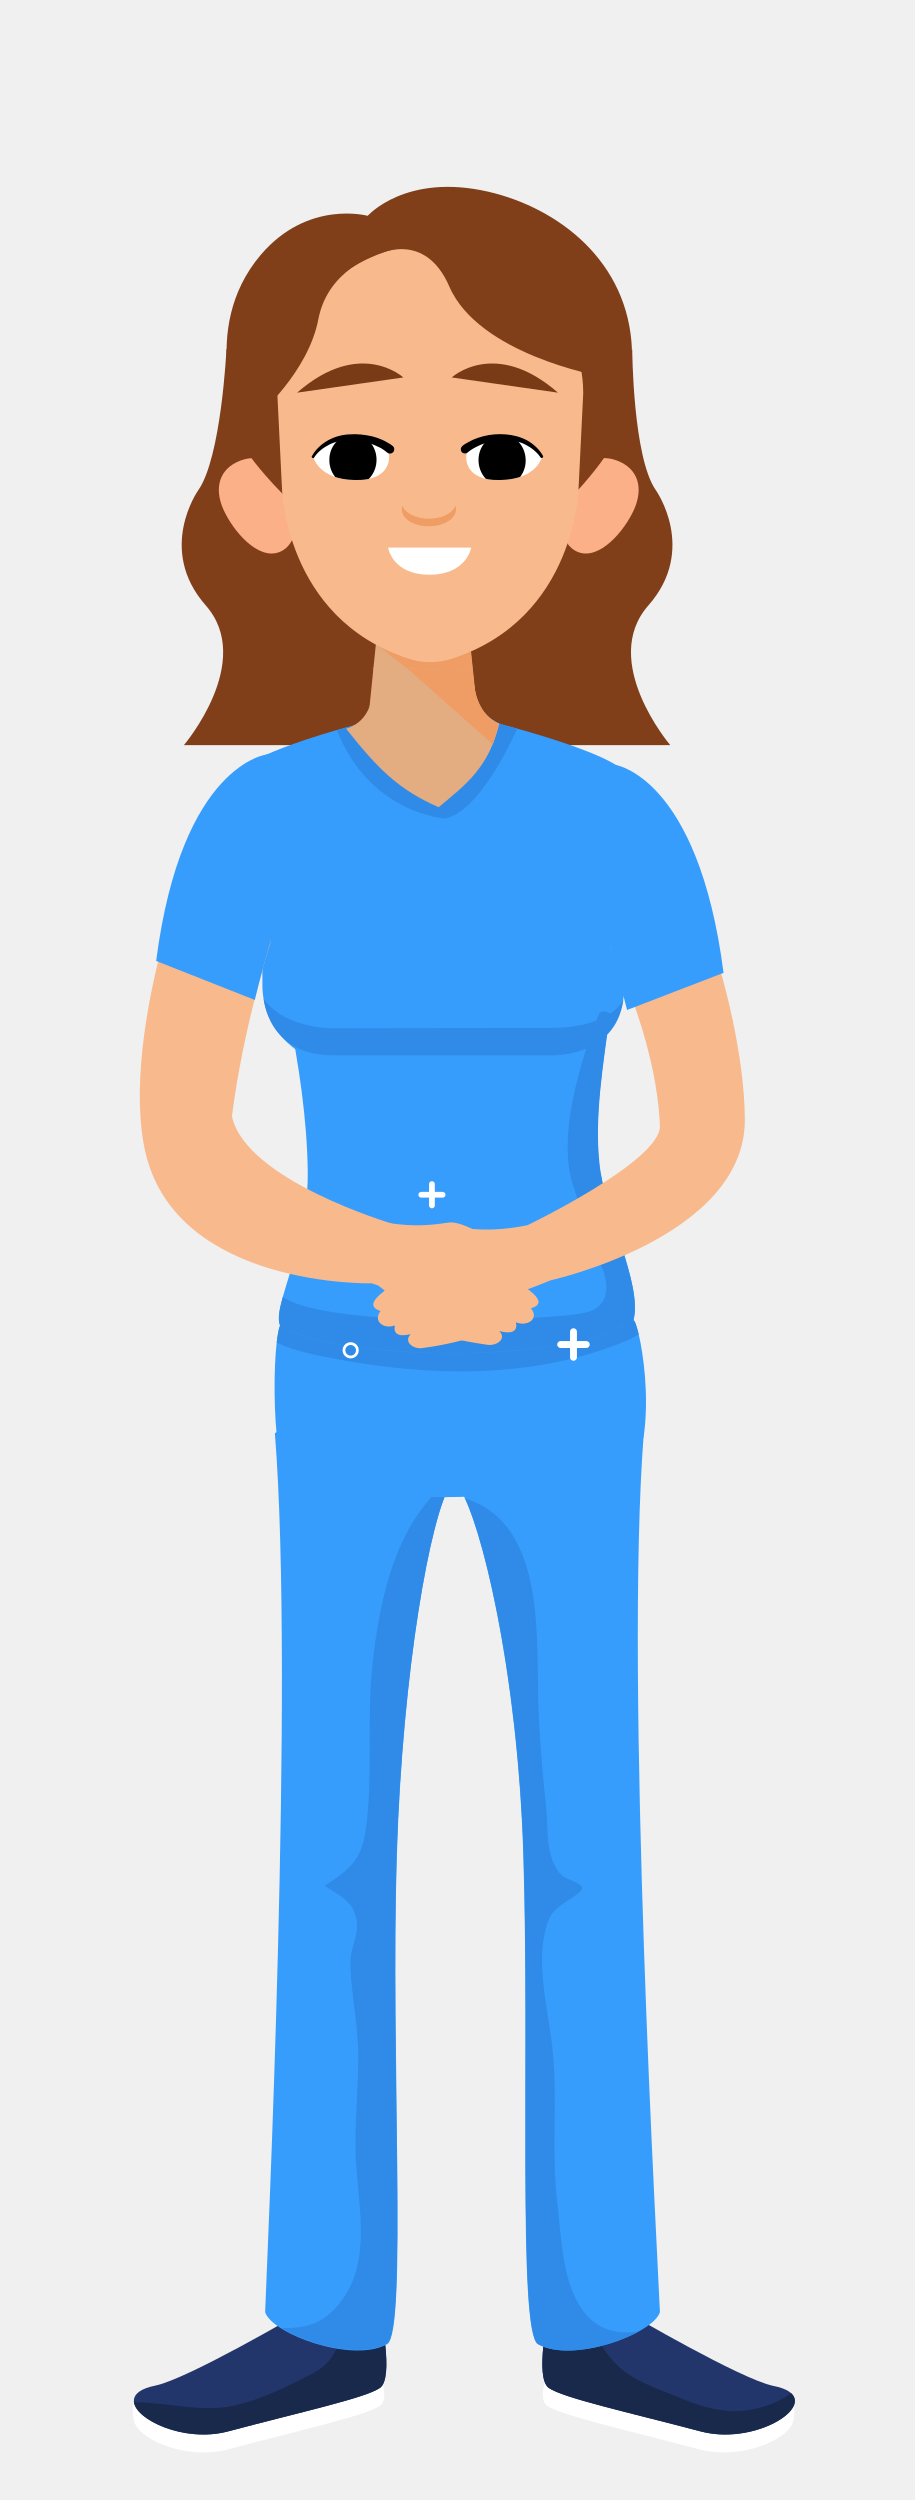
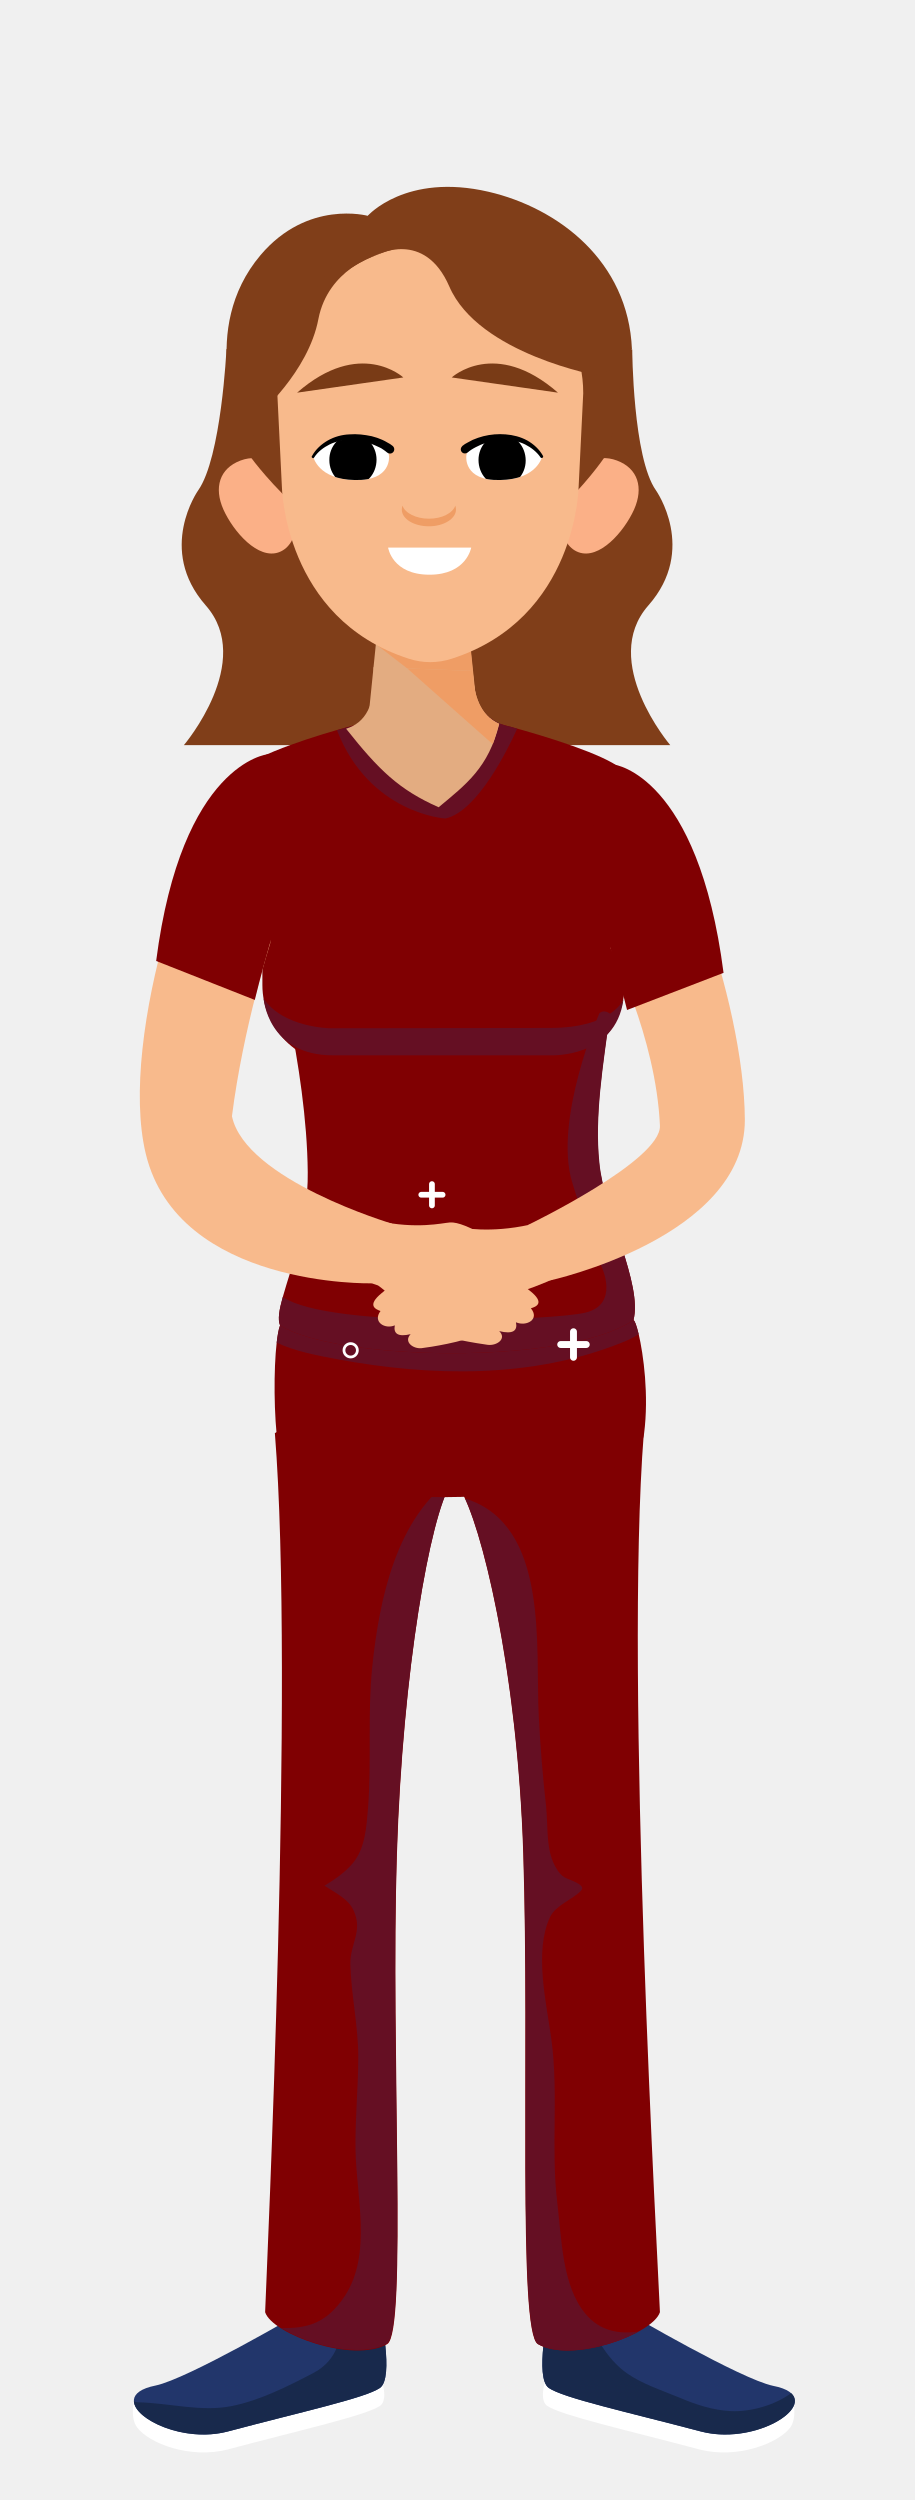
<svg xmlns="http://www.w3.org/2000/svg" xmlns:xlink="http://www.w3.org/1999/xlink" version="1.1" id="Layer_1" x="0px" y="0px" viewBox="0 0 300.5 821.3" style="enable-background:new 0 0 300.5 821.3;" xml:space="preserve">
  <style type="text/css">
	.st0{fill:#FFFFFF;}
	.st1{fill:#22366B;}
	.st2{fill:#18294C;}
- 	.st3{fill:#369DFD;}
- 	.st4{fill:#2F8BE7;}
+ 	.st3{fill:#800002;}
+ 	.st4{fill:#650F23;}
	.st5{fill:#803E19;}
	.st6{fill:#FBB087;}
	.st7{fill:none;}
	.st8{fill:#E3AC81;}
	.st9{fill:#EF9D65;}
	.st10{fill:#F8BA8C;}
	.st11{clip-path:url(#SVGID_2_);}
	.st12{clip-path:url(#SVGID_4_);}
	.st13{fill:#793B16;}
	.st14{fill:none;stroke:#FFFFFF;stroke-width:2.27;stroke-linecap:round;stroke-linejoin:round;}
	.st15{fill:none;stroke:#FFFFFF;stroke-width:1.89;stroke-linecap:round;stroke-linejoin:round;}
	.st16{fill:none;stroke:#FFFFFF;stroke-width:0.91;stroke-linecap:round;stroke-linejoin:round;}
</style>
  <g id="BACKGROUND">
</g>
  <g id="OBJECT">
    <path class="st0" d="M74.8,804.7c24.4-6.5,45.1-11.1,50-14.3c3.3-2.2-0.1-10.7-0.1-10.7L98.4,766L44,788.8c0,0-1.3,5.4,1,8.6   C48.9,802.7,62.5,807.9,74.8,804.7z" />
    <path class="st0" d="M229.8,804.7c-24.4-6.5-45.1-11.1-50-14.3c-3.3-2.2,0.1-10.7,0.1-10.7l26.3-13.7l54.4,22.9c0,0,1.3,5.4-1,8.6   C255.7,802.7,242.1,807.9,229.8,804.7z" />
    <path class="st1" d="M230.3,798.8c-24.4-6.5-45.2-11-50-14.3s0-24.9,0-24.9l26.4,0.5c0,0,36.7,21.5,47.3,23.7   C273.1,787.5,250,803.9,230.3,798.8z" />
    <path class="st2" d="M259.9,786.2c-5.4,4-13.4,6.2-19.8,5.9c-5.9-0.3-11.4-2.1-16.8-4.4c-5.6-2.3-12.3-4.5-17.3-8   c-7.2-5.1-10.4-12.9-15.2-19.9l-10.5-0.2c0,0-4.8,21.5,0,24.9c4.8,3.3,25.6,7.9,50,14.3C247,803.2,266.2,792,259.9,786.2z" />
    <path class="st3" d="M151.2,489.4c6.7,10.5,18.8,58.9,20.7,119.6c2.1,65.5-1.9,157.2,4.8,161.1c11.3,6.4,37.8-3.3,40.1-10.5   c-0.5-13.9-11.7-207.7-5.3-288.7C174.1,449.1,136,465.4,151.2,489.4z" />
    <path class="st4" d="M192.4,760.2c-7.8-9.2-7.9-25-9.3-36.4c-2.2-18.1,0.5-35.9-2-54.1c-1.6-11.8-5.7-28.6-0.4-39.9   c1.9-4,7.4-5.7,10.2-8.7c1.9-2-4.3-3.6-5.5-4.4c-1.7-1-2.9-3.2-3.7-5c-2.3-5.4-1.7-12.5-2.3-18.3c-1.1-9.8-1.9-19.7-2.4-29.5   c-1.2-22.8,3.6-63-24.2-71.6c6.9,14.8,17.4,60.5,19.2,116.7c2.1,65.5-1.9,157.2,4.8,161.1c8,4.6,23.7,1,32.9-4.1   C203.3,766.8,197.2,765.9,192.4,760.2z" />
    <path class="st1" d="M74.8,798.8c24.4-6.5,45.2-11,50-14.3s0-24.9,0-24.9L98.4,760c0,0-36.7,21.5-47.3,23.7   C32,787.5,55.2,803.9,74.8,798.8z" />
    <path class="st2" d="M124.8,759.6l-14,0.3c2.4,7.1,0.2,15.5-7.9,19.7c-8.2,4.3-17.6,9-26.6,10.8c-10.1,2.1-20.8-1-31-1.2   c-0.5,0-0.9-0.1-1.3-0.3c0.2,5.9,16.4,13.7,30.8,9.9c24.4-6.5,45.2-11,50-14.3C129.6,781.1,124.8,759.6,124.8,759.6z" />
    <path class="st3" d="M148.1,487.5c-6.7,10.5-15.8,60.8-17.7,121.5c-2.1,65.5,3.5,157.2-3.2,161.1c-11.3,6.4-37.8-3.3-40.1-10.5   c0.5-14.3,9.7-207.4,3.2-288.8C127.8,449,163.3,463.6,148.1,487.5z" />
    <path class="st4" d="M148.1,487.5c0.5-0.8,0.9-1.5,1.3-2.3c-19.2,13-24.8,40.2-27.1,62.3c-1.6,15.6-0.2,31-1.4,46.5   c-0.5,6.1-0.9,13.2-5,18.1c-2.6,3.1-5.9,5.3-9.3,7.4c3.5,2.3,7.8,4.3,9.5,8c3.3,7-1.2,11-1,18c0.3,10.1,2.6,20.1,2.6,30.3   c0,10.3-1.1,20.5-0.9,30.8c0.3,15.1,5.4,33.8-3.4,47.5c-6,9.2-12.5,10.9-21,10.7c8.9,5.6,26.2,10,34.7,5.1   c6.7-3.8,1.1-95.6,3.2-161.1C132.3,548.3,141.4,498.1,148.1,487.5z" />
    <path class="st3" d="M211.6,470.9c-3.2,26.1-117,27.9-120.2,4.9c-1.5-10.9-1.5-26-0.5-34.8c0.3-2.4,0.6-4.3,1.1-5.6   c2-6,112.9-18.2,116.1-1.7c0.4,0,1,1.7,1.7,4.5C211.4,445,213.2,458.4,211.6,470.9z" />
    <path class="st4" d="M209.8,438.3c-1.7,1.2-3.6,2-5.6,2.8c-29.4,11.8-62.5,11.2-93.6,5.4c-6.3-1.2-13.5-2.5-19.7-5.4   c0.3-2.4,0.6-4.3,1.1-5.6c2-6,112.9-18.2,116.1-1.7C208.5,433.7,209.1,435.4,209.8,438.3z" />
    <g>
      <path class="st5" d="M74.4,114.7c0,0-1.7,35.7-9.3,46.4c0,0-13.7,19.4,2.5,37.8s-7.2,45.9-7.2,45.9H139V110.1L74.4,114.7z" />
      <path class="st5" d="M207.7,114.8c0,0,0.2,35.6,7.8,46.3c0,0,13.7,19.4-2.5,37.8s7.2,45.9,7.2,45.9h-78.5V110.1L207.7,114.8z" />
      <path class="st5" d="M203.4,125.9c0,34.8-28.2,62.9-62.9,62.9s-62.9-28.2-62.9-62.9c0-34.8,28.2-57.6,62.9-57.6    S203.4,91.1,203.4,125.9z" />
      <g>
        <g>
          <g>
            <path class="st6" d="M95.6,159.9c3.2,7.2,3,18.9-3.9,21.5s-15-6.7-18.3-14c-3.2-7.2-1.3-13.5,5.6-16.1       C85.9,148.7,92.4,152.6,95.6,159.9z" />
          </g>
        </g>
        <line class="st7" x1="81.1" y1="160" x2="92.6" y2="169.1" />
      </g>
      <g>
        <g>
          <g>
            <path class="st6" d="M186.1,159.9c-3.2,7.2-3,18.9,3.9,21.5s15-6.7,18.3-14c3.2-7.2,1.3-13.5-5.6-16.1       C195.8,148.7,189.3,152.6,186.1,159.9z" />
          </g>
        </g>
        <line class="st7" x1="201.8" y1="160" x2="190.3" y2="169.1" />
      </g>
      <path class="st5" d="M198.4,150.5c0,0-25.1,37-57,37s-58.8-37-58.8-37c0-30.6,26.9-74,58.8-74S198.4,119.8,198.4,150.5z" />
      <g>
        <polygon class="st8" points="124.7,199.6 117.4,271.5 160.5,271.5 153.1,198.9    " />
        <polygon class="st9" points="123.7,211.8 157.2,237.7 153.6,202.9    " />
      </g>
      <g>
        <g>
          <path id="XMLID_12_" class="st10" d="M141.4,80.3L141.4,80.3c-26.7,0-50.3,23.4-50.3,48.9l1.5,30.6c0,0,0.6,43.4,41.7,56.6      c4.6,1.5,9.5,1.5,14.1,0c41.2-13.2,41.7-56.6,41.7-56.6l1.5-30.6C191.7,103.7,168.1,80.3,141.4,80.3z" />
        </g>
      </g>
      <g>
        <g>
          <g>
            <g>
              <path id="XMLID_11_" class="st0" d="M153.2,149.8c0,0,0.1-6.5,12.5-5.6c11.1,0.8,12.4,5.8,12.4,5.8s-1.6,7.5-13.8,7.7        C152.1,158,153.2,149.8,153.2,149.8z" />
            </g>
            <g>
              <g>
                <g>
-                   <defs>
-                     <path id="SVGID_1_" d="M153.2,149.8c0,0,0.1-6.5,12.5-5.6c11.1,0.8,12.4,5.8,12.4,5.8s-1.6,7.5-13.8,7.7           C152.1,158,153.2,149.8,153.2,149.8z" />
-                   </defs>
-                   <clipPath id="SVGID_2_">
-                     <use xlink:href="#SVGID_1_" style="overflow:visible;" />
-                   </clipPath>
-                   <path class="st11" d="M172.7,151.3c0,4.6-3.5,8.4-7.8,8.3c-4.3,0-7.7-3.8-7.7-8.5c0-4.6,3.5-8.4,7.8-8.3          C169.3,142.8,172.7,146.6,172.7,151.3z" />
+                   <g>
+                     <defs>
+                       <path id="SVGID_1_" d="M153.2,149.8c0,0,0.1-6.5,12.5-5.6c11.1,0.8,12.4,5.8,12.4,5.8s-1.6,7.5-13.8,7.7            C152.1,158,153.2,149.8,153.2,149.8z" />
+                     </defs>
+                     <clipPath id="SVGID_2_">
+                       <use xlink:href="#SVGID_1_" style="overflow:visible;" />
+                     </clipPath>
+                     <path class="st11" d="M172.7,151.3c0,4.6-3.5,8.4-7.8,8.3c-4.3,0-7.7-3.8-7.7-8.5c0-4.6,3.5-8.4,7.8-8.3           C169.3,142.8,172.7,146.6,172.7,151.3z" />
+                   </g>
                </g>
              </g>
            </g>
          </g>
          <g>
            <path d="M151.9,146.5c0.6-0.5,1.1-0.8,1.7-1.1c0.6-0.3,1.1-0.6,1.7-0.9c1.2-0.5,2.3-0.9,3.5-1.2c2.4-0.6,4.9-0.8,7.3-0.6       c2.5,0.2,4.9,0.8,7.1,2c2.1,1.2,4,2.9,5.2,5.1c0.1,0.2,0,0.5-0.2,0.6s-0.5,0.1-0.6-0.1l0,0c-1.2-1.8-3.1-3.3-5.1-4.3       s-4.3-1.4-6.5-1.4s-4.5,0.4-6.6,1c-1.1,0.3-2.1,0.8-3.1,1.3c-0.5,0.3-1,0.5-1.4,0.8s-0.9,0.6-1.2,0.9l0,0       c-0.6,0.5-1.5,0.5-2-0.1S151.3,147.1,151.9,146.5C151.9,146.6,151.9,146.5,151.9,146.5z" />
          </g>
        </g>
        <g>
          <g>
            <g>
              <path id="XMLID_10_" class="st0" d="M127.8,149.8c0,0-0.1-6.5-12.5-5.6c-11.1,0.8-12.4,5.8-12.4,5.8s1.5,7.5,13.7,7.7        C128.8,158,127.8,149.8,127.8,149.8z" />
            </g>
            <g>
              <g>
                <g>
-                   <defs>
-                     <path id="SVGID_3_" d="M127.8,149.8c0,0-0.1-6.5-12.5-5.6c-11.1,0.8-12.4,5.8-12.4,5.8s1.5,7.5,13.7,7.7           C128.8,158,127.8,149.8,127.8,149.8z" />
-                   </defs>
-                   <clipPath id="SVGID_4_">
-                     <use xlink:href="#SVGID_3_" style="overflow:visible;" />
-                   </clipPath>
-                   <path class="st12" d="M108.2,151.2c0,4.6,3.5,8.4,7.8,8.3c4.3,0,7.7-3.8,7.7-8.5c0-4.6-3.5-8.4-7.8-8.3          C111.6,142.8,108.1,146.6,108.2,151.2z" />
+                   <g>
+                     <defs>
+                       <path id="SVGID_3_" d="M127.8,149.8c0,0-0.1-6.5-12.5-5.6c-11.1,0.8-12.4,5.8-12.4,5.8s1.5,7.5,13.7,7.7            C128.8,158,127.8,149.8,127.8,149.8z" />
+                     </defs>
+                     <clipPath id="SVGID_4_">
+                       <use xlink:href="#SVGID_3_" style="overflow:visible;" />
+                     </clipPath>
+                     <path class="st12" d="M108.2,151.2c0,4.6,3.5,8.4,7.8,8.3c4.3,0,7.7-3.8,7.7-8.5c0-4.6-3.5-8.4-7.8-8.3           C111.6,142.8,108.1,146.6,108.2,151.2z" />
+                   </g>
                </g>
              </g>
            </g>
          </g>
          <g>
            <path d="M127.1,148.6c-0.3-0.3-0.8-0.6-1.2-0.9c-0.4-0.3-0.9-0.6-1.4-0.8c-1-0.5-2-0.9-3.1-1.3c-2.1-0.7-4.4-1-6.6-1       s-4.5,0.4-6.5,1.4s-3.9,2.4-5.1,4.3l0,0c-0.1,0.2-0.4,0.3-0.6,0.1c-0.2-0.1-0.3-0.4-0.1-0.6c1.2-2.2,3.1-3.9,5.2-5.1       c2.1-1.2,4.6-1.9,7.1-2c2.5-0.2,4.9,0.1,7.3,0.6c1.2,0.3,2.4,0.7,3.5,1.2c0.6,0.3,1.1,0.5,1.7,0.9c0.6,0.3,1.1,0.6,1.7,1.1       c0.6,0.5,0.7,1.4,0.2,2S127.8,149.2,127.1,148.6C127.2,148.7,127.1,148.7,127.1,148.6L127.1,148.6z" />
          </g>
        </g>
        <path class="st13" d="M148.4,124c0,0,14.2-13.1,34.9,5L148.4,124z" />
        <path class="st13" d="M132.5,124c0,0-14.2-13.1-34.9,5L132.5,124z" />
        <path class="st0" d="M127.5,179.9h27.3c0,0-1.5,8.9-13.7,8.9C128.8,188.8,127.5,179.9,127.5,179.9z" />
      </g>
      <path class="st5" d="M123.7,83.8c0,0-15.9,4.5-19.1,21c-3.3,17.5-19.9,31.7-19.9,31.7s7.1-41.9,7.8-43.2    C93.3,92,123.7,83.8,123.7,83.8z" />
      <path class="st5" d="M123.7,83.8c0,0,15.7-8.6,23.9,10.3c9.6,22.3,49.3,29.4,49.3,29.4S202,97,176.1,86    C150.3,74.9,139.5,74.6,123.7,83.8z" />
      <path class="st5" d="M120.8,70.9c0,0,12.5-14.2,39.7-7.9c22.8,5.3,45.9,22.7,47.1,51.7l-10.3,9.4L157.2,83L120.8,70.9z" />
      <path class="st5" d="M120.8,70.9c0,0-19.7-5.4-35.2,12.9C65,108.2,79.2,140,79.2,140l25.1-45.5L120.8,70.9z" />
    </g>
    <path class="st3" d="M208.1,433.7c-22.4,15.1-98,13.3-116.1,1.7c-0.8-1.9-0.3-5,0.9-9.3c2.6-9.4,8.4-24.1,8.2-41   c-0.3-34.8-12-76.2-12-76.2s6.4,2.6-0.2-0.6c0-0.1-0.1-0.2-0.1-0.3c-0.1-0.2-0.1-0.4-0.2-0.6c0,0,0,0,0-0.1l0,0   c0-0.1-0.1-0.2-0.1-0.3c-0.2-0.8-0.5-1.7-0.9-2.8c-0.2-0.7-0.4-1.4-0.6-2.1c-0.1-0.2-0.1-0.4-0.2-0.6c-0.1-0.4-0.3-0.8-0.4-1.3   c0,0,0,0,0-0.1l0,0c-1.7-5.6-3.4-11.7-4.8-17.5c-0.2-0.9-0.5-1.9-0.7-2.8c0-0.1,0-0.1,0-0.2c-2.6-10.1-5.1-23.9-3-25.7   c0.3-0.4,0.8-0.8,1.3-1.2l0,0c6-5.2,24.6-11.1,37.3-14.5l0,0c6.9-1.9,21.1-5.3,24.9-6c0,0,12.1,2.7,25,6.2l0,0   c13.5,3.6,32.1,9.5,37.6,14.1l0,0c0.6,0.5,1.1,1,1.4,1.5c1.2,1.8,0.7,9.3-0.3,20.4c-1.1,12.2-2.2,24.5-2.6,36.9c0,0.2,0,0.3,0,0.4   c-0.3,6.9-1.2,14.1-2.2,21.4c-2.2,16.5-5.1,33.5-3.5,48.9C198.4,398.4,211.2,421.9,208.1,433.7z" />
    <path class="st3" d="M179.2,349.6h-67c-14.3,0-26-11.7-26-26v-4.4c0-14.3,11.7-26,26-26h67c14.3,0,20.2,0.5,20.2,14.8l5.8,15.5   C205.2,337.9,193.5,349.6,179.2,349.6z" />
    <path class="st4" d="M208.1,433.7c-22.4,15.1-98,13.3-116.1,1.7c-0.8-1.9-0.3-5,0.9-9.3c15.6,10.5,89.3,7.7,99.5,5.1   c11.1-2.7,5.3-14.9,5.3-14.9s-3.5-7.4-9.7-27.8c-6.3-20.4,8.9-55.6,8.9-55.6c1-0.9,2.2-0.8,3.5,0.1c-2.2,16.5-5.1,33.5-3.5,48.9   C198.4,398.4,211.2,421.9,208.1,433.7z" />
    <path class="st4" d="M169.9,239.4c-2.7,6-12.9,27.2-23.6,29.5c0,0-24.9-1.5-35.6-29c2-0.6,3.9-1.1,5.8-1.6l0,0   c0.2-0.1,0.4-0.2,0.6-0.3c0.1-0.1,0.3-0.2,0.4-0.3c1.3-0.9,3.3-2.5,5.4-5.4c0.1-0.2,0.2-0.3,0.3-0.5c0.2-0.3,0.4-0.6,0.6-1   c0.1-0.2,0.2-0.4,0.3-0.6c0.5-1,0.9-2,1.2-3.2c2.1-0.1,4.6-0.2,7.2-0.3l0,0c7.4-0.2,16.2,0,23.4,1.1c0.7,2.3,1.5,3.9,2.6,5.5   c2.3,3.3,6.3,4.7,7.4,5c0.2,0.1,0.3,0.1,0.3,0.1l0,0C167.6,238.7,168.7,239,169.9,239.4z" />
    <path class="st8" d="M122.7,219.2c1,12.8-2.9,18.3-9,20.2c10.7,13.5,17.3,20,30.4,25.8c9-7.5,16.4-13,19.9-27.4   c-6.3-2.8-8.4-9.3-8.7-17.4L122.7,219.2z" />
    <path class="st9" d="M133.8,219.6l28.1,24.9l2.1-6.7c-6.3-2.8-8.4-9.3-8.7-17.4L133.8,219.6z" />
    <path class="st4" d="M86.6,328c0,0,1.3,18.7,22.8,18.7c18.3,0,71.6,0,71.6,0s21.2,0.9,23.8-18.3c0,0-3.8,9.3-24.1,9.3   c-16.8,0-72.3,0.1-72.3,0.1S92.9,337.6,86.6,328z" />
    <path class="st10" d="M180.5,420.7l-7-18.3c0,0,43.8-21.1,43.3-32.6c-1.3-29.3-16.2-58.2-16.2-58.2s-7.3-58.3,6.3-52.7   c13.6,5.6,37.6,68.9,37.8,109C244.7,406.7,180.5,420.7,180.5,420.7z" />
    <path class="st10" d="M202.6,290.3c16.2,4,22,7.9,31.3,78.2v0.3c0.7,8.9-2.9,17.6-9.7,23.4c-11.7,10-31.5,25-52.5,31.9   c-5.5,4.2-11.9,12.5-15.6,14.6c-3.7,2.1-14.9,3.9-17.6,4.2c-2.8,0.3-6-2.1-3.6-4.6c-4.2,1-5.7-0.2-5.2-2.9   c-3.2,1.4-7.4-1.1-4.7-4.7c-1.6-0.6-4.6-1.8,0.4-5.9c5-4.1,10.8-9,10.8-9s-6.3,0.5-4.5-2.4c1.7-3,13-10.8,17.9-10.3   s35.4,7.5,74.2-30c-2.9-9.9-10.3-37-10.3-37" />
    <path class="st10" d="M87.5,279.3c-17.3,3.7-22.2,15.7-31,86.1v0.3c-0.6,8.9,3.2,17.4,10.1,23.1c12.6,10.2,34.5,26.2,57.6,33.5   c6,4.3,13,12.7,17,15c4,2.2,16,4.1,19,4.5s6.4-2,3.8-4.5c4.5,1.1,6.1-0.1,5.5-2.9c3.5,1.5,7.9-1,4.9-4.6c1.7-0.5,4.9-1.7-0.5-5.9   s-11.6-9.2-11.6-9.2s6.7,0.7,4.8-2.4c-1.9-3-14.1-11.1-19.3-10.7s-32.8,8.3-75-30c3-9.9,8.6-52.8,8.6-52.8" />
    <path class="st10" d="M122.1,421.6l6.7-19.6c0,0-48.2-14.3-52.6-35.3c3.7-29.2,12.6-56.9,12.6-56.9s2.4-59.5-10.7-52.9   c-13.1,6.7-39.6,83.3-30.2,122.2C58.6,423.1,122.1,421.6,122.1,421.6z" />
    <path class="st3" d="M87.9,247.8c0,0-28.2,2.8-36.6,67.9l32.4,12.8c0,0,8.4-34.6,12.5-37.6C100.4,287.9,91.5,246.6,87.9,247.8z" />
    <path class="st3" d="M201.8,251.2c0,0,27.5,3.3,35.9,68.4L206,331.8c0,0-8.4-34.6-12.5-37.6C189.4,291.3,198.3,250,201.8,251.2z" />
    <g>
      <line class="st14" x1="188.4" y1="437.5" x2="188.4" y2="445.9" />
      <line class="st14" x1="192.6" y1="441.7" x2="184.2" y2="441.7" />
      <line class="st15" x1="141.9" y1="389" x2="141.9" y2="396" />
      <line class="st15" x1="145.4" y1="392.5" x2="138.4" y2="392.5" />
      <circle class="st16" cx="115.2" cy="443.6" r="2.2" />
    </g>
    <path class="st9" d="M140.9,170.4c-4.2,0-7.8-1.8-8.7-4.3c-0.1,0.4-0.2,0.8-0.2,1.3c0,3.1,4,5.5,8.9,5.5s8.9-2.5,8.9-5.5   c0-0.4-0.1-0.9-0.2-1.3C148.7,168.6,145.2,170.4,140.9,170.4z" />
  </g>
</svg>
